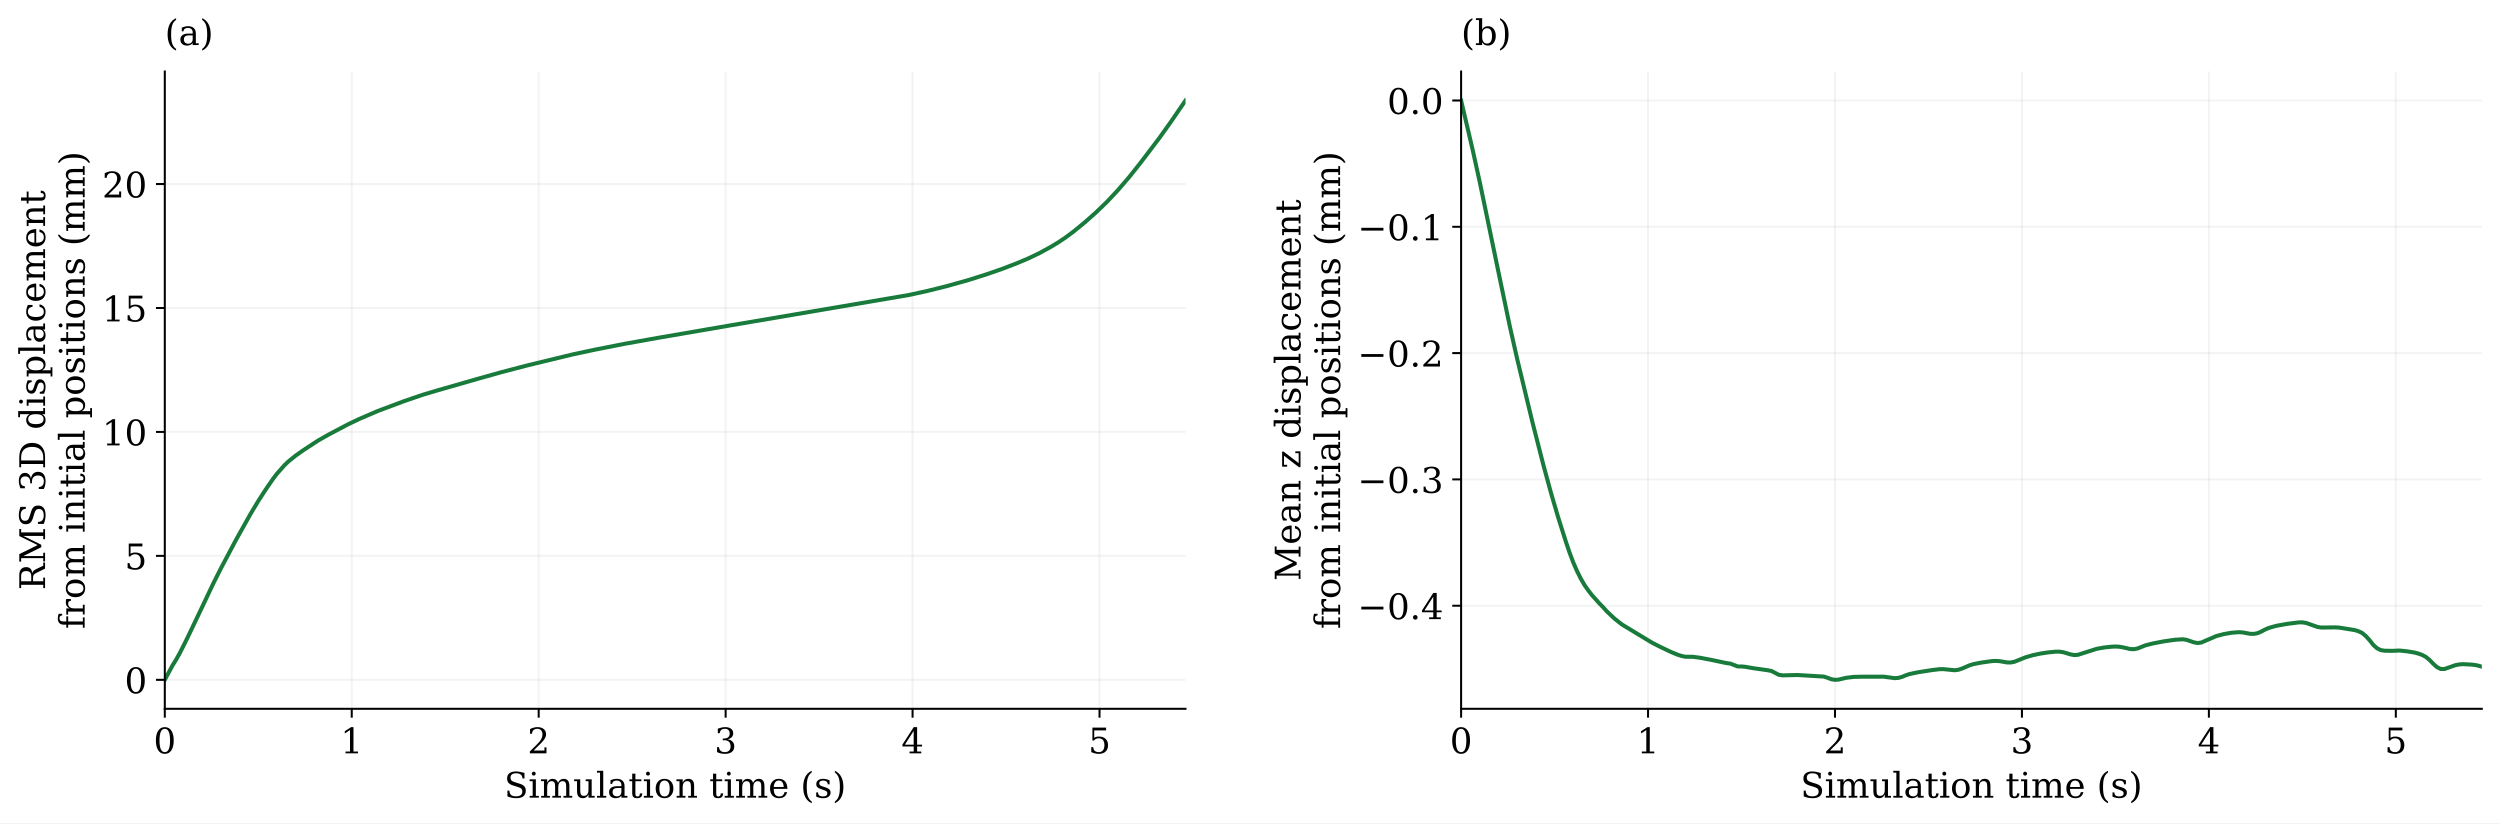
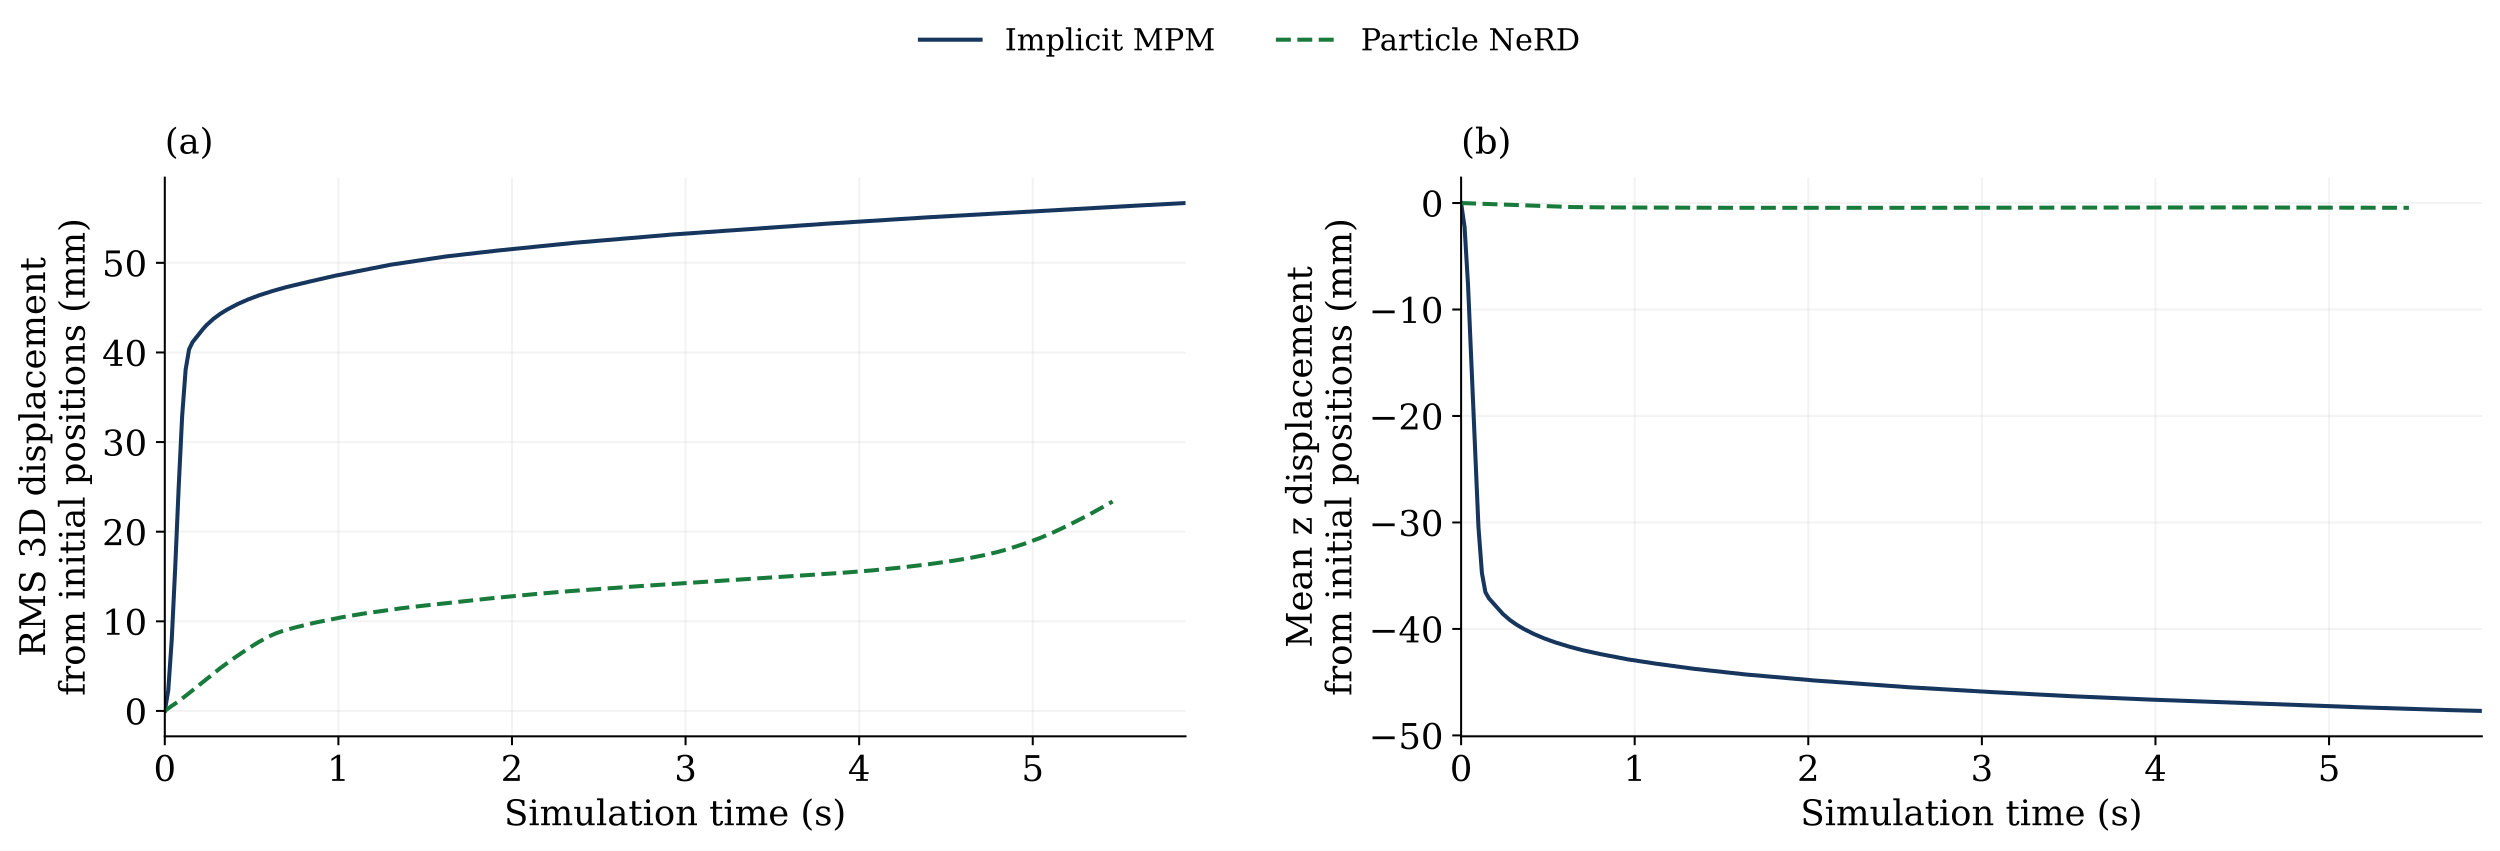
- <svg xmlns="http://www.w3.org/2000/svg" xmlns:xlink="http://www.w3.org/1999/xlink" width="989.721pt" height="325.905pt" viewBox="0 0 989.721 325.905" version="1.1">
+ <svg xmlns="http://www.w3.org/2000/svg" xmlns:xlink="http://www.w3.org/1999/xlink" width="989.721pt" height="336.803pt" viewBox="0 0 989.721 336.803" version="1.1">
  <defs>
    <style type="text/css">*{stroke-linejoin: round; stroke-linecap: butt}</style>
  </defs>
  <g id="figure_1">
    <g id="patch_1">
-       <path d="M 0 325.905  L 989.721 325.905  L 989.721 0  L 0 0  z " style="fill: #ffffff" />
+       <path d="M 0 336.803  L 989.721 336.803  L 989.721 0  L 0 0  z " style="fill: #ffffff" />
    </g>
    <g id="axes_1">
      <g id="patch_2">
-         <path d="M 65.241 280.606  L 469.329 280.606  L 469.329 28.318  L 65.241 28.318  z " style="fill: #ffffff" />
+         <path d="M 65.241 291.504  L 469.329 291.504  L 469.329 70.32  L 65.241 70.32  z " style="fill: #ffffff" />
      </g>
      <g id="matplotlib.axis_1">
        <g id="xtick_1">
          <g id="line2d_1">
-             <path d="M 65.241 280.606  L 65.241 28.318  " clip-path="url(#pe795e4f892)" style="fill: none; stroke: #b0b0b0; stroke-opacity: 0.15; stroke-width: 0.8; stroke-linecap: square" />
+             <path d="M 65.241 291.504  L 65.241 70.32  " clip-path="url(#p54338a6728)" style="fill: none; stroke: #b0b0b0; stroke-opacity: 0.15; stroke-width: 0.8; stroke-linecap: square" />
          </g>
          <g id="line2d_2">
            <defs>
-               <path id="maeab77f6fd" d="M 0 0  L 0 3.5  " style="stroke: #000000; stroke-width: 0.8" />
+               <path id="m11ec92ac2e" d="M 0 0  L 0 3.5  " style="stroke: #000000; stroke-width: 0.8" />
            </defs>
            <g>
-               <use xlink:href="#maeab77f6fd" x="65.241" y="280.606" style="stroke: #000000; stroke-width: 0.8" />
+               <use xlink:href="#m11ec92ac2e" x="65.241" y="291.504" style="stroke: #000000; stroke-width: 0.8" />
            </g>
          </g>
          <g id="text_1">
-             <text style="font-size: 14px; font-family: 'DejaVu Serif'; text-anchor: middle" x="65.241" y="298.244" transform="rotate(-0 65.24131 298.2438)">0</text>
+             <text style="font-size: 14px; font-family: 'DejaVu Serif'; text-anchor: middle" x="65.241" y="309.142" transform="rotate(-0 65.24131 309.1418)">0</text>
          </g>
        </g>
        <g id="xtick_2">
          <g id="line2d_3">
-             <path d="M 139.25 280.606  L 139.25 28.318  " clip-path="url(#pe795e4f892)" style="fill: none; stroke: #b0b0b0; stroke-opacity: 0.15; stroke-width: 0.8; stroke-linecap: square" />
+             <path d="M 133.964 291.504  L 133.964 70.32  " clip-path="url(#p54338a6728)" style="fill: none; stroke: #b0b0b0; stroke-opacity: 0.15; stroke-width: 0.8; stroke-linecap: square" />
          </g>
          <g id="line2d_4">
            <g>
-               <use xlink:href="#maeab77f6fd" x="139.25" y="280.606" style="stroke: #000000; stroke-width: 0.8" />
+               <use xlink:href="#m11ec92ac2e" x="133.964" y="291.504" style="stroke: #000000; stroke-width: 0.8" />
            </g>
          </g>
          <g id="text_2">
-             <text style="font-size: 14px; font-family: 'DejaVu Serif'; text-anchor: middle" x="139.25" y="298.244" transform="rotate(-0 139.2501 298.2438)">1</text>
+             <text style="font-size: 14px; font-family: 'DejaVu Serif'; text-anchor: middle" x="133.964" y="309.142" transform="rotate(-0 133.9638 309.1418)">1</text>
          </g>
        </g>
        <g id="xtick_3">
          <g id="line2d_5">
-             <path d="M 213.259 280.606  L 213.259 28.318  " clip-path="url(#pe795e4f892)" style="fill: none; stroke: #b0b0b0; stroke-opacity: 0.15; stroke-width: 0.8; stroke-linecap: square" />
+             <path d="M 202.686 291.504  L 202.686 70.32  " clip-path="url(#p54338a6728)" style="fill: none; stroke: #b0b0b0; stroke-opacity: 0.15; stroke-width: 0.8; stroke-linecap: square" />
          </g>
          <g id="line2d_6">
            <g>
-               <use xlink:href="#maeab77f6fd" x="213.259" y="280.606" style="stroke: #000000; stroke-width: 0.8" />
+               <use xlink:href="#m11ec92ac2e" x="202.686" y="291.504" style="stroke: #000000; stroke-width: 0.8" />
            </g>
          </g>
          <g id="text_3">
-             <text style="font-size: 14px; font-family: 'DejaVu Serif'; text-anchor: middle" x="213.259" y="298.244" transform="rotate(-0 213.2589 298.2438)">2</text>
+             <text style="font-size: 14px; font-family: 'DejaVu Serif'; text-anchor: middle" x="202.686" y="309.142" transform="rotate(-0 202.6862 309.1418)">2</text>
          </g>
        </g>
        <g id="xtick_4">
          <g id="line2d_7">
-             <path d="M 287.268 280.606  L 287.268 28.318  " clip-path="url(#pe795e4f892)" style="fill: none; stroke: #b0b0b0; stroke-opacity: 0.15; stroke-width: 0.8; stroke-linecap: square" />
+             <path d="M 271.409 291.504  L 271.409 70.32  " clip-path="url(#p54338a6728)" style="fill: none; stroke: #b0b0b0; stroke-opacity: 0.15; stroke-width: 0.8; stroke-linecap: square" />
          </g>
          <g id="line2d_8">
            <g>
-               <use xlink:href="#maeab77f6fd" x="287.268" y="280.606" style="stroke: #000000; stroke-width: 0.8" />
+               <use xlink:href="#m11ec92ac2e" x="271.409" y="291.504" style="stroke: #000000; stroke-width: 0.8" />
            </g>
          </g>
          <g id="text_4">
-             <text style="font-size: 14px; font-family: 'DejaVu Serif'; text-anchor: middle" x="287.268" y="298.244" transform="rotate(-0 287.2677 298.2438)">3</text>
+             <text style="font-size: 14px; font-family: 'DejaVu Serif'; text-anchor: middle" x="271.409" y="309.142" transform="rotate(-0 271.4087 309.1418)">3</text>
          </g>
        </g>
        <g id="xtick_5">
          <g id="line2d_9">
-             <path d="M 361.277 280.606  L 361.277 28.318  " clip-path="url(#pe795e4f892)" style="fill: none; stroke: #b0b0b0; stroke-opacity: 0.15; stroke-width: 0.8; stroke-linecap: square" />
+             <path d="M 340.131 291.504  L 340.131 70.32  " clip-path="url(#p54338a6728)" style="fill: none; stroke: #b0b0b0; stroke-opacity: 0.15; stroke-width: 0.8; stroke-linecap: square" />
          </g>
          <g id="line2d_10">
            <g>
-               <use xlink:href="#maeab77f6fd" x="361.277" y="280.606" style="stroke: #000000; stroke-width: 0.8" />
+               <use xlink:href="#m11ec92ac2e" x="340.131" y="291.504" style="stroke: #000000; stroke-width: 0.8" />
            </g>
          </g>
          <g id="text_5">
-             <text style="font-size: 14px; font-family: 'DejaVu Serif'; text-anchor: middle" x="361.277" y="298.244" transform="rotate(-0 361.2766 298.2438)">4</text>
+             <text style="font-size: 14px; font-family: 'DejaVu Serif'; text-anchor: middle" x="340.131" y="309.142" transform="rotate(-0 340.1312 309.1418)">4</text>
          </g>
        </g>
        <g id="xtick_6">
          <g id="line2d_11">
-             <path d="M 435.285 280.606  L 435.285 28.318  " clip-path="url(#pe795e4f892)" style="fill: none; stroke: #b0b0b0; stroke-opacity: 0.15; stroke-width: 0.8; stroke-linecap: square" />
+             <path d="M 408.854 291.504  L 408.854 70.32  " clip-path="url(#p54338a6728)" style="fill: none; stroke: #b0b0b0; stroke-opacity: 0.15; stroke-width: 0.8; stroke-linecap: square" />
          </g>
          <g id="line2d_12">
            <g>
-               <use xlink:href="#maeab77f6fd" x="435.285" y="280.606" style="stroke: #000000; stroke-width: 0.8" />
+               <use xlink:href="#m11ec92ac2e" x="408.854" y="291.504" style="stroke: #000000; stroke-width: 0.8" />
            </g>
          </g>
          <g id="text_6">
-             <text style="font-size: 14px; font-family: 'DejaVu Serif'; text-anchor: middle" x="435.285" y="298.244" transform="rotate(-0 435.2854 298.2438)">5</text>
+             <text style="font-size: 14px; font-family: 'DejaVu Serif'; text-anchor: middle" x="408.854" y="309.142" transform="rotate(-0 408.8536 309.1418)">5</text>
          </g>
        </g>
        <g id="text_7">
-           <text style="font-size: 14px; font-family: 'DejaVu Serif'; text-anchor: middle" x="267.285" y="315.793" transform="rotate(-0 267.2854 315.7932)">Simulation time (s)</text>
+           <text style="font-size: 14px; font-family: 'DejaVu Serif'; text-anchor: middle" x="267.285" y="326.691" transform="rotate(-0 267.2854 326.6912)">Simulation time (s)</text>
        </g>
      </g>
      <g id="matplotlib.axis_2">
        <g id="ytick_1">
          <g id="line2d_13">
-             <path d="M 65.241 269.138  L 469.329 269.138  " clip-path="url(#pe795e4f892)" style="fill: none; stroke: #b0b0b0; stroke-opacity: 0.15; stroke-width: 0.8; stroke-linecap: square" />
+             <path d="M 65.241 281.45  L 469.329 281.45  " clip-path="url(#p54338a6728)" style="fill: none; stroke: #b0b0b0; stroke-opacity: 0.15; stroke-width: 0.8; stroke-linecap: square" />
          </g>
          <g id="line2d_14">
            <defs>
-               <path id="md202aa636e" d="M 0 0  L -3.5 0  " style="stroke: #000000; stroke-width: 0.8" />
+               <path id="mb934b283d4" d="M 0 0  L -3.5 0  " style="stroke: #000000; stroke-width: 0.8" />
            </defs>
            <g>
-               <use xlink:href="#md202aa636e" x="65.241" y="269.138" style="stroke: #000000; stroke-width: 0.8" />
+               <use xlink:href="#mb934b283d4" x="65.241" y="281.45" style="stroke: #000000; stroke-width: 0.8" />
            </g>
          </g>
          <g id="text_8">
-             <text style="font-size: 14px; font-family: 'DejaVu Serif'; text-anchor: end" x="58.241" y="274.457" transform="rotate(-0 58.24131 274.4573)">0</text>
+             <text style="font-size: 14px; font-family: 'DejaVu Serif'; text-anchor: end" x="58.241" y="286.769" transform="rotate(-0 58.24131 286.7691)">0</text>
          </g>
        </g>
        <g id="ytick_2">
          <g id="line2d_15">
-             <path d="M 65.241 220.068  L 469.329 220.068  " clip-path="url(#pe795e4f892)" style="fill: none; stroke: #b0b0b0; stroke-opacity: 0.15; stroke-width: 0.8; stroke-linecap: square" />
+             <path d="M 65.241 245.971  L 469.329 245.971  " clip-path="url(#p54338a6728)" style="fill: none; stroke: #b0b0b0; stroke-opacity: 0.15; stroke-width: 0.8; stroke-linecap: square" />
          </g>
          <g id="line2d_16">
            <g>
-               <use xlink:href="#md202aa636e" x="65.241" y="220.068" style="stroke: #000000; stroke-width: 0.8" />
+               <use xlink:href="#mb934b283d4" x="65.241" y="245.971" style="stroke: #000000; stroke-width: 0.8" />
            </g>
          </g>
          <g id="text_9">
-             <text style="font-size: 14px; font-family: 'DejaVu Serif'; text-anchor: end" x="58.241" y="225.386" transform="rotate(-0 58.24131 225.3865)">5</text>
+             <text style="font-size: 14px; font-family: 'DejaVu Serif'; text-anchor: end" x="58.241" y="251.29" transform="rotate(-0 58.24131 251.2895)">10</text>
          </g>
        </g>
        <g id="ytick_3">
          <g id="line2d_17">
-             <path d="M 65.241 170.997  L 469.329 170.997  " clip-path="url(#pe795e4f892)" style="fill: none; stroke: #b0b0b0; stroke-opacity: 0.15; stroke-width: 0.8; stroke-linecap: square" />
+             <path d="M 65.241 210.491  L 469.329 210.491  " clip-path="url(#p54338a6728)" style="fill: none; stroke: #b0b0b0; stroke-opacity: 0.15; stroke-width: 0.8; stroke-linecap: square" />
          </g>
          <g id="line2d_18">
            <g>
-               <use xlink:href="#md202aa636e" x="65.241" y="170.997" style="stroke: #000000; stroke-width: 0.8" />
+               <use xlink:href="#mb934b283d4" x="65.241" y="210.491" style="stroke: #000000; stroke-width: 0.8" />
            </g>
          </g>
          <g id="text_10">
-             <text style="font-size: 14px; font-family: 'DejaVu Serif'; text-anchor: end" x="58.241" y="176.316" transform="rotate(-0 58.24131 176.3157)">10</text>
+             <text style="font-size: 14px; font-family: 'DejaVu Serif'; text-anchor: end" x="58.241" y="215.81" transform="rotate(-0 58.24131 215.81)">20</text>
          </g>
        </g>
        <g id="ytick_4">
          <g id="line2d_19">
-             <path d="M 65.241 121.926  L 469.329 121.926  " clip-path="url(#pe795e4f892)" style="fill: none; stroke: #b0b0b0; stroke-opacity: 0.15; stroke-width: 0.8; stroke-linecap: square" />
+             <path d="M 65.241 175.012  L 469.329 175.012  " clip-path="url(#p54338a6728)" style="fill: none; stroke: #b0b0b0; stroke-opacity: 0.15; stroke-width: 0.8; stroke-linecap: square" />
          </g>
          <g id="line2d_20">
            <g>
-               <use xlink:href="#md202aa636e" x="65.241" y="121.926" style="stroke: #000000; stroke-width: 0.8" />
+               <use xlink:href="#mb934b283d4" x="65.241" y="175.012" style="stroke: #000000; stroke-width: 0.8" />
            </g>
          </g>
          <g id="text_11">
-             <text style="font-size: 14px; font-family: 'DejaVu Serif'; text-anchor: end" x="58.241" y="127.245" transform="rotate(-0 58.24131 127.2449)">15</text>
+             <text style="font-size: 14px; font-family: 'DejaVu Serif'; text-anchor: end" x="58.241" y="180.33" transform="rotate(-0 58.24131 180.3305)">30</text>
          </g>
        </g>
        <g id="ytick_5">
          <g id="line2d_21">
-             <path d="M 65.241 72.855  L 469.329 72.855  " clip-path="url(#pe795e4f892)" style="fill: none; stroke: #b0b0b0; stroke-opacity: 0.15; stroke-width: 0.8; stroke-linecap: square" />
+             <path d="M 65.241 139.532  L 469.329 139.532  " clip-path="url(#p54338a6728)" style="fill: none; stroke: #b0b0b0; stroke-opacity: 0.15; stroke-width: 0.8; stroke-linecap: square" />
          </g>
          <g id="line2d_22">
            <g>
-               <use xlink:href="#md202aa636e" x="65.241" y="72.855" style="stroke: #000000; stroke-width: 0.8" />
+               <use xlink:href="#mb934b283d4" x="65.241" y="139.532" style="stroke: #000000; stroke-width: 0.8" />
            </g>
          </g>
          <g id="text_12">
-             <text style="font-size: 14px; font-family: 'DejaVu Serif'; text-anchor: end" x="58.241" y="78.174" transform="rotate(-0 58.24131 78.17405)">20</text>
-           </g>
-         </g>
-         <g id="text_13">
-           <text style="font-size: 14px; font-family: 'DejaVu Serif'" transform="translate(17.83781 233.5817) rotate(-90)">RMS 3D displacement</text>
-           <text style="font-size: 14px; font-family: 'DejaVu Serif'" transform="translate(33.51475 249.0069) rotate(-90)">from initial positions (mm)</text>
-         </g>
-       </g>
-       <g id="line2d_23">
-         <path d="M 65.241 269.138  L 68.202 263.597  L 69.682 261.219  L 71.162 258.579  L 74.122 252.684  L 80.043 240.272  L 84.484 230.9  L 87.444 225.021  L 93.365 213.846  L 99.285 203.277  L 102.246 198.35  L 105.206 193.767  L 108.166 189.477  L 109.647 187.536  L 112.607 184.185  L 114.087 182.765  L 117.047 180.37  L 120.008 178.286  L 125.929 174.402  L 130.369 171.895  L 137.77 167.998  L 142.21 165.869  L 149.611 162.689  L 159.973 158.815  L 167.373 156.282  L 173.294 154.514  L 189.576 149.846  L 198.457 147.356  L 208.818 144.643  L 226.581 140.342  L 235.462 138.44  L 247.303 136.107  L 260.625 133.723  L 288.748 128.883  L 359.796 116.785  L 367.197 115.168  L 374.598 113.331  L 383.479 110.841  L 390.88 108.492  L 396.801 106.433  L 402.721 104.156  L 407.162 102.277  L 411.603 100.147  L 416.043 97.713  L 419.003 95.921  L 421.964 93.933  L 424.924 91.725  L 429.365 88.097  L 433.805 84.174  L 438.246 79.9  L 442.686 75.146  L 447.127 69.98  L 451.567 64.392  L 458.968 54.635  L 463.409 48.416  L 469.329 39.786  L 469.329 39.786  " clip-path="url(#pe795e4f892)" style="fill: none; stroke: #187a3b; stroke-width: 1.6; stroke-linecap: square" />
+             <text style="font-size: 14px; font-family: 'DejaVu Serif'; text-anchor: end" x="58.241" y="144.851" transform="rotate(-0 58.24131 144.8509)">40</text>
+           </g>
+         </g>
+         <g id="ytick_6">
+           <g id="line2d_23">
+             <path d="M 65.241 104.052  L 469.329 104.052  " clip-path="url(#p54338a6728)" style="fill: none; stroke: #b0b0b0; stroke-opacity: 0.15; stroke-width: 0.8; stroke-linecap: square" />
+           </g>
+           <g id="line2d_24">
+             <g>
+               <use xlink:href="#mb934b283d4" x="65.241" y="104.052" style="stroke: #000000; stroke-width: 0.8" />
+             </g>
+           </g>
+           <g id="text_13">
+             <text style="font-size: 14px; font-family: 'DejaVu Serif'; text-anchor: end" x="58.241" y="109.371" transform="rotate(-0 58.24131 109.3714)">50</text>
+           </g>
+         </g>
+         <g id="text_14">
+           <text style="font-size: 14px; font-family: 'DejaVu Serif'" transform="translate(17.83781 260.0317) rotate(-90)">RMS 3D displacement</text>
+           <text style="font-size: 14px; font-family: 'DejaVu Serif'" transform="translate(33.51475 275.4568) rotate(-90)">from initial positions (mm)</text>
+         </g>
+       </g>
+       <g id="line2d_25">
+         <path d="M 65.241 281.45  L 66.616 273.292  L 67.99 253.273  L 69.365 224.669  L 70.739 192.85  L 72.114 164.665  L 73.488 146.338  L 74.862 138.277  L 76.237 135.442  L 80.36 130.261  L 81.735 128.752  L 84.484 126.237  L 87.233 124.216  L 89.981 122.526  L 94.105 120.362  L 98.228 118.547  L 102.351 116.99  L 107.849 115.218  L 113.347 113.667  L 122.968 111.373  L 132.589 109.171  L 154.581 104.807  L 176.572 101.525  L 197.188 99.169  L 227.426 96.115  L 254.915 93.798  L 265.911 92.854  L 327.761 88.519  L 367.62 86.013  L 451.462 81.32  L 469.329 80.374  L 469.329 80.374  " clip-path="url(#p54338a6728)" style="fill: none; stroke: #17365d; stroke-width: 1.6; stroke-linecap: square" />
+       </g>
+       <g id="line2d_26">
+         <path d="M 65.241 281.45  L 67.99 279.447  L 70.739 277.633  L 74.862 274.395  L 87.233 264.477  L 92.73 260.486  L 98.228 256.737  L 102.351 254.202  L 106.475 251.95  L 109.224 250.738  L 111.973 249.775  L 116.096 248.606  L 124.343 246.583  L 135.338 244.367  L 143.585 242.967  L 158.704 240.825  L 168.325 239.702  L 194.44 236.857  L 213.682 235.014  L 226.052 233.984  L 252.166 232.113  L 282.404 230.119  L 333.259 226.783  L 345.629 225.788  L 356.625 224.683  L 367.62 223.374  L 377.241 222.019  L 384.114 220.883  L 389.611 219.781  L 395.109 218.479  L 399.233 217.313  L 406.105 215.071  L 411.603 213.038  L 417.1 210.712  L 422.598 208.116  L 430.845 203.904  L 437.717 200.105  L 440.466 198.536  L 440.466 198.536  " clip-path="url(#p54338a6728)" style="fill: none; stroke-dasharray: 5.92,2.56; stroke-dashoffset: 0; stroke: #187a3b; stroke-width: 1.6" />
      </g>
      <g id="patch_3">
-         <path d="M 65.241 280.606  L 65.241 28.318  " style="fill: none; stroke: #000000; stroke-width: 0.8; stroke-linejoin: miter; stroke-linecap: square" />
+         <path d="M 65.241 291.504  L 65.241 70.32  " style="fill: none; stroke: #000000; stroke-width: 0.8; stroke-linejoin: miter; stroke-linecap: square" />
      </g>
      <g id="patch_4">
-         <path d="M 65.241 280.606  L 469.329 280.606  " style="fill: none; stroke: #000000; stroke-width: 0.8; stroke-linejoin: miter; stroke-linecap: square" />
-       </g>
-       <g id="text_14">
-         <text style="font-size: 14px; font-family: 'DejaVu Serif'; text-anchor: start" x="65.241" y="17.838" transform="rotate(-0 65.24131 17.83781)">(a)</text>
+         <path d="M 65.241 291.504  L 469.329 291.504  " style="fill: none; stroke: #000000; stroke-width: 0.8; stroke-linejoin: miter; stroke-linecap: square" />
+       </g>
+       <g id="text_15">
+         <text style="font-size: 14px; font-family: 'DejaVu Serif'; text-anchor: start" x="65.241" y="60.773" transform="rotate(-0 65.24131 60.77292)">(a)</text>
      </g>
    </g>
    <g id="axes_2">
      <g id="patch_5">
-         <path d="M 578.433 280.606  L 982.521 280.606  L 982.521 28.318  L 578.433 28.318  z " style="fill: #ffffff" />
+         <path d="M 578.433 291.504  L 982.521 291.504  L 982.521 70.32  L 578.433 70.32  z " style="fill: #ffffff" />
      </g>
      <g id="matplotlib.axis_3">
        <g id="xtick_7">
-           <g id="line2d_24">
-             <path d="M 578.433 280.606  L 578.433 28.318  " clip-path="url(#pcb1b1b82c6)" style="fill: none; stroke: #b0b0b0; stroke-opacity: 0.15; stroke-width: 0.8; stroke-linecap: square" />
-           </g>
-           <g id="line2d_25">
-             <g>
-               <use xlink:href="#maeab77f6fd" x="578.433" y="280.606" style="stroke: #000000; stroke-width: 0.8" />
-             </g>
-           </g>
-           <g id="text_15">
-             <text style="font-size: 14px; font-family: 'DejaVu Serif'; text-anchor: middle" x="578.433" y="298.244" transform="rotate(-0 578.4332 298.2438)">0</text>
+           <g id="line2d_27">
+             <path d="M 578.433 291.504  L 578.433 70.32  " clip-path="url(#p7f8f9606a0)" style="fill: none; stroke: #b0b0b0; stroke-opacity: 0.15; stroke-width: 0.8; stroke-linecap: square" />
+           </g>
+           <g id="line2d_28">
+             <g>
+               <use xlink:href="#m11ec92ac2e" x="578.433" y="291.504" style="stroke: #000000; stroke-width: 0.8" />
+             </g>
+           </g>
+           <g id="text_16">
+             <text style="font-size: 14px; font-family: 'DejaVu Serif'; text-anchor: middle" x="578.433" y="309.142" transform="rotate(-0 578.4332 309.1418)">0</text>
          </g>
        </g>
        <g id="xtick_8">
-           <g id="line2d_26">
-             <path d="M 652.442 280.606  L 652.442 28.318  " clip-path="url(#pcb1b1b82c6)" style="fill: none; stroke: #b0b0b0; stroke-opacity: 0.15; stroke-width: 0.8; stroke-linecap: square" />
-           </g>
-           <g id="line2d_27">
-             <g>
-               <use xlink:href="#maeab77f6fd" x="652.442" y="280.606" style="stroke: #000000; stroke-width: 0.8" />
-             </g>
-           </g>
-           <g id="text_16">
-             <text style="font-size: 14px; font-family: 'DejaVu Serif'; text-anchor: middle" x="652.442" y="298.244" transform="rotate(-0 652.442 298.2438)">1</text>
+           <g id="line2d_29">
+             <path d="M 647.156 291.504  L 647.156 70.32  " clip-path="url(#p7f8f9606a0)" style="fill: none; stroke: #b0b0b0; stroke-opacity: 0.15; stroke-width: 0.8; stroke-linecap: square" />
+           </g>
+           <g id="line2d_30">
+             <g>
+               <use xlink:href="#m11ec92ac2e" x="647.156" y="291.504" style="stroke: #000000; stroke-width: 0.8" />
+             </g>
+           </g>
+           <g id="text_17">
+             <text style="font-size: 14px; font-family: 'DejaVu Serif'; text-anchor: middle" x="647.156" y="309.142" transform="rotate(-0 647.1557 309.1418)">1</text>
          </g>
        </g>
        <g id="xtick_9">
-           <g id="line2d_28">
-             <path d="M 726.451 280.606  L 726.451 28.318  " clip-path="url(#pcb1b1b82c6)" style="fill: none; stroke: #b0b0b0; stroke-opacity: 0.15; stroke-width: 0.8; stroke-linecap: square" />
-           </g>
-           <g id="line2d_29">
-             <g>
-               <use xlink:href="#maeab77f6fd" x="726.451" y="280.606" style="stroke: #000000; stroke-width: 0.8" />
-             </g>
-           </g>
-           <g id="text_17">
-             <text style="font-size: 14px; font-family: 'DejaVu Serif'; text-anchor: middle" x="726.451" y="298.244" transform="rotate(-0 726.4508 298.2438)">2</text>
+           <g id="line2d_31">
+             <path d="M 715.878 291.504  L 715.878 70.32  " clip-path="url(#p7f8f9606a0)" style="fill: none; stroke: #b0b0b0; stroke-opacity: 0.15; stroke-width: 0.8; stroke-linecap: square" />
+           </g>
+           <g id="line2d_32">
+             <g>
+               <use xlink:href="#m11ec92ac2e" x="715.878" y="291.504" style="stroke: #000000; stroke-width: 0.8" />
+             </g>
+           </g>
+           <g id="text_18">
+             <text style="font-size: 14px; font-family: 'DejaVu Serif'; text-anchor: middle" x="715.878" y="309.142" transform="rotate(-0 715.8781 309.1418)">2</text>
          </g>
        </g>
        <g id="xtick_10">
-           <g id="line2d_30">
-             <path d="M 800.46 280.606  L 800.46 28.318  " clip-path="url(#pcb1b1b82c6)" style="fill: none; stroke: #b0b0b0; stroke-opacity: 0.15; stroke-width: 0.8; stroke-linecap: square" />
-           </g>
-           <g id="line2d_31">
-             <g>
-               <use xlink:href="#maeab77f6fd" x="800.46" y="280.606" style="stroke: #000000; stroke-width: 0.8" />
-             </g>
-           </g>
-           <g id="text_18">
-             <text style="font-size: 14px; font-family: 'DejaVu Serif'; text-anchor: middle" x="800.46" y="298.244" transform="rotate(-0 800.4596 298.2438)">3</text>
+           <g id="line2d_33">
+             <path d="M 784.601 291.504  L 784.601 70.32  " clip-path="url(#p7f8f9606a0)" style="fill: none; stroke: #b0b0b0; stroke-opacity: 0.15; stroke-width: 0.8; stroke-linecap: square" />
+           </g>
+           <g id="line2d_34">
+             <g>
+               <use xlink:href="#m11ec92ac2e" x="784.601" y="291.504" style="stroke: #000000; stroke-width: 0.8" />
+             </g>
+           </g>
+           <g id="text_19">
+             <text style="font-size: 14px; font-family: 'DejaVu Serif'; text-anchor: middle" x="784.601" y="309.142" transform="rotate(-0 784.6006 309.1418)">3</text>
          </g>
        </g>
        <g id="xtick_11">
-           <g id="line2d_32">
-             <path d="M 874.468 280.606  L 874.468 28.318  " clip-path="url(#pcb1b1b82c6)" style="fill: none; stroke: #b0b0b0; stroke-opacity: 0.15; stroke-width: 0.8; stroke-linecap: square" />
-           </g>
-           <g id="line2d_33">
-             <g>
-               <use xlink:href="#maeab77f6fd" x="874.468" y="280.606" style="stroke: #000000; stroke-width: 0.8" />
-             </g>
-           </g>
-           <g id="text_19">
-             <text style="font-size: 14px; font-family: 'DejaVu Serif'; text-anchor: middle" x="874.468" y="298.244" transform="rotate(-0 874.4684 298.2438)">4</text>
+           <g id="line2d_35">
+             <path d="M 853.323 291.504  L 853.323 70.32  " clip-path="url(#p7f8f9606a0)" style="fill: none; stroke: #b0b0b0; stroke-opacity: 0.15; stroke-width: 0.8; stroke-linecap: square" />
+           </g>
+           <g id="line2d_36">
+             <g>
+               <use xlink:href="#m11ec92ac2e" x="853.323" y="291.504" style="stroke: #000000; stroke-width: 0.8" />
+             </g>
+           </g>
+           <g id="text_20">
+             <text style="font-size: 14px; font-family: 'DejaVu Serif'; text-anchor: middle" x="853.323" y="309.142" transform="rotate(-0 853.3231 309.1418)">4</text>
          </g>
        </g>
        <g id="xtick_12">
-           <g id="line2d_34">
-             <path d="M 948.477 280.606  L 948.477 28.318  " clip-path="url(#pcb1b1b82c6)" style="fill: none; stroke: #b0b0b0; stroke-opacity: 0.15; stroke-width: 0.8; stroke-linecap: square" />
-           </g>
-           <g id="line2d_35">
-             <g>
-               <use xlink:href="#maeab77f6fd" x="948.477" y="280.606" style="stroke: #000000; stroke-width: 0.8" />
-             </g>
-           </g>
-           <g id="text_20">
-             <text style="font-size: 14px; font-family: 'DejaVu Serif'; text-anchor: middle" x="948.477" y="298.244" transform="rotate(-0 948.4773 298.2438)">5</text>
-           </g>
-         </g>
-         <g id="text_21">
-           <text style="font-size: 14px; font-family: 'DejaVu Serif'; text-anchor: middle" x="780.477" y="315.793" transform="rotate(-0 780.4773 315.7932)">Simulation time (s)</text>
+           <g id="line2d_37">
+             <path d="M 922.046 291.504  L 922.046 70.32  " clip-path="url(#p7f8f9606a0)" style="fill: none; stroke: #b0b0b0; stroke-opacity: 0.15; stroke-width: 0.8; stroke-linecap: square" />
+           </g>
+           <g id="line2d_38">
+             <g>
+               <use xlink:href="#m11ec92ac2e" x="922.046" y="291.504" style="stroke: #000000; stroke-width: 0.8" />
+             </g>
+           </g>
+           <g id="text_21">
+             <text style="font-size: 14px; font-family: 'DejaVu Serif'; text-anchor: middle" x="922.046" y="309.142" transform="rotate(-0 922.0455 309.1418)">5</text>
+           </g>
+         </g>
+         <g id="text_22">
+           <text style="font-size: 14px; font-family: 'DejaVu Serif'; text-anchor: middle" x="780.477" y="326.691" transform="rotate(-0 780.4773 326.6912)">Simulation time (s)</text>
        </g>
      </g>
      <g id="matplotlib.axis_4">
-         <g id="ytick_6">
-           <g id="line2d_36">
-             <path d="M 578.433 239.798  L 982.521 239.798  " clip-path="url(#pcb1b1b82c6)" style="fill: none; stroke: #b0b0b0; stroke-opacity: 0.15; stroke-width: 0.8; stroke-linecap: square" />
-           </g>
-           <g id="line2d_37">
-             <g>
-               <use xlink:href="#md202aa636e" x="578.433" y="239.798" style="stroke: #000000; stroke-width: 0.8" />
-             </g>
-           </g>
-           <g id="text_22">
-             <text style="font-size: 14px; font-family: 'DejaVu Serif'; text-anchor: end" x="571.433" y="245.117" transform="rotate(-0 571.4332 245.1166)">−0.4</text>
-           </g>
-         </g>
        <g id="ytick_7">
-           <g id="line2d_38">
-             <path d="M 578.433 189.795  L 982.521 189.795  " clip-path="url(#pcb1b1b82c6)" style="fill: none; stroke: #b0b0b0; stroke-opacity: 0.15; stroke-width: 0.8; stroke-linecap: square" />
-           </g>
          <g id="line2d_39">
-             <g>
-               <use xlink:href="#md202aa636e" x="578.433" y="189.795" style="stroke: #000000; stroke-width: 0.8" />
+             <path d="M 578.433 291.142  L 982.521 291.142  " clip-path="url(#p7f8f9606a0)" style="fill: none; stroke: #b0b0b0; stroke-opacity: 0.15; stroke-width: 0.8; stroke-linecap: square" />
+           </g>
+           <g id="line2d_40">
+             <g>
+               <use xlink:href="#mb934b283d4" x="578.433" y="291.142" style="stroke: #000000; stroke-width: 0.8" />
            </g>
          </g>
          <g id="text_23">
-             <text style="font-size: 14px; font-family: 'DejaVu Serif'; text-anchor: end" x="571.433" y="195.114" transform="rotate(-0 571.4332 195.1136)">−0.3</text>
+             <text style="font-size: 14px; font-family: 'DejaVu Serif'; text-anchor: end" x="571.433" y="296.46" transform="rotate(-0 571.4332 296.4604)">−50</text>
          </g>
        </g>
        <g id="ytick_8">
-           <g id="line2d_40">
-             <path d="M 578.433 139.792  L 982.521 139.792  " clip-path="url(#pcb1b1b82c6)" style="fill: none; stroke: #b0b0b0; stroke-opacity: 0.15; stroke-width: 0.8; stroke-linecap: square" />
-           </g>
          <g id="line2d_41">
-             <g>
-               <use xlink:href="#md202aa636e" x="578.433" y="139.792" style="stroke: #000000; stroke-width: 0.8" />
+             <path d="M 578.433 248.988  L 982.521 248.988  " clip-path="url(#p7f8f9606a0)" style="fill: none; stroke: #b0b0b0; stroke-opacity: 0.15; stroke-width: 0.8; stroke-linecap: square" />
+           </g>
+           <g id="line2d_42">
+             <g>
+               <use xlink:href="#mb934b283d4" x="578.433" y="248.988" style="stroke: #000000; stroke-width: 0.8" />
            </g>
          </g>
          <g id="text_24">
-             <text style="font-size: 14px; font-family: 'DejaVu Serif'; text-anchor: end" x="571.433" y="145.111" transform="rotate(-0 571.4332 145.1106)">−0.2</text>
+             <text style="font-size: 14px; font-family: 'DejaVu Serif'; text-anchor: end" x="571.433" y="254.307" transform="rotate(-0 571.4332 254.3069)">−40</text>
          </g>
        </g>
        <g id="ytick_9">
-           <g id="line2d_42">
-             <path d="M 578.433 89.789  L 982.521 89.789  " clip-path="url(#pcb1b1b82c6)" style="fill: none; stroke: #b0b0b0; stroke-opacity: 0.15; stroke-width: 0.8; stroke-linecap: square" />
-           </g>
          <g id="line2d_43">
-             <g>
-               <use xlink:href="#md202aa636e" x="578.433" y="89.789" style="stroke: #000000; stroke-width: 0.8" />
+             <path d="M 578.433 206.834  L 982.521 206.834  " clip-path="url(#p7f8f9606a0)" style="fill: none; stroke: #b0b0b0; stroke-opacity: 0.15; stroke-width: 0.8; stroke-linecap: square" />
+           </g>
+           <g id="line2d_44">
+             <g>
+               <use xlink:href="#mb934b283d4" x="578.433" y="206.834" style="stroke: #000000; stroke-width: 0.8" />
            </g>
          </g>
          <g id="text_25">
-             <text style="font-size: 14px; font-family: 'DejaVu Serif'; text-anchor: end" x="571.433" y="95.108" transform="rotate(-0 571.4332 95.10757)">−0.1</text>
+             <text style="font-size: 14px; font-family: 'DejaVu Serif'; text-anchor: end" x="571.433" y="212.153" transform="rotate(-0 571.4332 212.1534)">−30</text>
          </g>
        </g>
        <g id="ytick_10">
-           <g id="line2d_44">
-             <path d="M 578.433 39.786  L 982.521 39.786  " clip-path="url(#pcb1b1b82c6)" style="fill: none; stroke: #b0b0b0; stroke-opacity: 0.15; stroke-width: 0.8; stroke-linecap: square" />
-           </g>
          <g id="line2d_45">
-             <g>
-               <use xlink:href="#md202aa636e" x="578.433" y="39.786" style="stroke: #000000; stroke-width: 0.8" />
+             <path d="M 578.433 164.681  L 982.521 164.681  " clip-path="url(#p7f8f9606a0)" style="fill: none; stroke: #b0b0b0; stroke-opacity: 0.15; stroke-width: 0.8; stroke-linecap: square" />
+           </g>
+           <g id="line2d_46">
+             <g>
+               <use xlink:href="#mb934b283d4" x="578.433" y="164.681" style="stroke: #000000; stroke-width: 0.8" />
            </g>
          </g>
          <g id="text_26">
-             <text style="font-size: 14px; font-family: 'DejaVu Serif'; text-anchor: end" x="571.433" y="45.105" transform="rotate(-0 571.4332 45.10456)">0.0</text>
-           </g>
-         </g>
-         <g id="text_27">
-           <text style="font-size: 14px; font-family: 'DejaVu Serif'" transform="translate(514.8488 229.9636) rotate(-90)">Mean z displacement</text>
-           <text style="font-size: 14px; font-family: 'DejaVu Serif'" transform="translate(530.5257 249.0069) rotate(-90)">from initial positions (mm)</text>
-         </g>
-       </g>
-       <g id="line2d_46">
-         <path d="M 578.433 39.786  L 582.874 58.734  L 585.834 72.156  L 593.235 107.771  L 597.675 129.005  L 600.636 142.126  L 606.557 166.671  L 610.997 184.055  L 613.957 194.924  L 616.918 205.016  L 619.878 214.352  L 621.358 218.736  L 622.838 222.662  L 624.319 226.069  L 625.799 229.048  L 627.279 231.599  L 628.759 233.711  L 630.239 235.612  L 633.2 238.915  L 634.68 240.409  L 636.16 242.072  L 639.12 244.864  L 642.081 247.211  L 653.922 254.375  L 656.883 255.893  L 661.323 258.025  L 664.283 259.25  L 665.764 259.704  L 667.244 259.999  L 670.204 260.012  L 673.164 260.417  L 677.605 261.268  L 683.526 262.521  L 685.006 262.704  L 687.966 263.844  L 689.446 263.842  L 690.927 263.98  L 693.887 264.496  L 699.808 265.345  L 701.288 265.624  L 704.248 267.162  L 705.728 267.37  L 711.649 267.229  L 722.01 267.851  L 723.49 268.316  L 724.971 268.9  L 726.451 269.138  L 727.931 269.039  L 730.891 268.327  L 733.852 267.983  L 736.812 267.903  L 745.693 267.888  L 750.134 268.478  L 751.614 268.357  L 753.094 267.93  L 754.574 267.303  L 756.054 266.823  L 759.015 266.195  L 764.935 265.267  L 767.896 264.912  L 769.376 264.903  L 773.816 265.343  L 775.297 265.148  L 776.777 264.665  L 779.737 263.381  L 781.217 262.933  L 784.178 262.336  L 788.618 261.712  L 790.098 261.648  L 791.579 261.735  L 794.539 262.248  L 796.019 262.271  L 797.499 261.983  L 801.94 260.198  L 804.9 259.351  L 807.861 258.725  L 810.821 258.282  L 813.781 257.991  L 815.261 257.987  L 816.742 258.178  L 819.702 259.068  L 821.182 259.34  L 822.662 259.22  L 830.063 256.861  L 833.024 256.33  L 835.984 256.018  L 837.464 255.948  L 838.944 256.025  L 840.424 256.276  L 843.385 256.954  L 844.865 257.009  L 846.345 256.688  L 849.305 255.495  L 852.266 254.742  L 856.706 253.891  L 861.147 253.262  L 864.107 253.087  L 865.587 253.29  L 868.548 254.307  L 870.028 254.569  L 871.508 254.362  L 877.429 251.807  L 880.389 251.024  L 883.35 250.506  L 886.31 250.272  L 887.79 250.365  L 890.75 250.904  L 892.231 250.951  L 893.711 250.675  L 895.191 250.043  L 896.671 249.248  L 898.151 248.608  L 901.112 247.76  L 905.552 246.964  L 909.993 246.406  L 911.473 246.386  L 912.953 246.616  L 917.394 248.17  L 918.874 248.432  L 924.794 248.371  L 926.275 248.489  L 932.195 249.447  L 933.675 249.896  L 935.156 250.596  L 936.636 251.846  L 938.116 253.474  L 939.596 255.365  L 941.076 256.674  L 942.557 257.387  L 944.037 257.608  L 946.997 257.667  L 949.957 257.537  L 952.918 257.85  L 955.878 258.334  L 957.358 258.731  L 958.838 259.259  L 960.319 260.03  L 961.799 261.239  L 963.279 262.759  L 964.759 264.1  L 966.239 264.836  L 967.72 264.855  L 972.16 263.301  L 973.64 263.036  L 975.12 262.929  L 978.081 263.089  L 979.561 263.222  L 981.041 263.501  L 982.521 263.933  L 982.521 263.933  " clip-path="url(#pcb1b1b82c6)" style="fill: none; stroke: #187a3b; stroke-width: 1.6; stroke-linecap: square" />
+             <text style="font-size: 14px; font-family: 'DejaVu Serif'; text-anchor: end" x="571.433" y="170" transform="rotate(-0 571.4332 169.9998)">−20</text>
+           </g>
+         </g>
+         <g id="ytick_11">
+           <g id="line2d_47">
+             <path d="M 578.433 122.527  L 982.521 122.527  " clip-path="url(#p7f8f9606a0)" style="fill: none; stroke: #b0b0b0; stroke-opacity: 0.15; stroke-width: 0.8; stroke-linecap: square" />
+           </g>
+           <g id="line2d_48">
+             <g>
+               <use xlink:href="#mb934b283d4" x="578.433" y="122.527" style="stroke: #000000; stroke-width: 0.8" />
+             </g>
+           </g>
+           <g id="text_27">
+             <text style="font-size: 14px; font-family: 'DejaVu Serif'; text-anchor: end" x="571.433" y="127.846" transform="rotate(-0 571.4332 127.8463)">−10</text>
+           </g>
+         </g>
+         <g id="ytick_12">
+           <g id="line2d_49">
+             <path d="M 578.433 80.374  L 982.521 80.374  " clip-path="url(#p7f8f9606a0)" style="fill: none; stroke: #b0b0b0; stroke-opacity: 0.15; stroke-width: 0.8; stroke-linecap: square" />
+           </g>
+           <g id="line2d_50">
+             <g>
+               <use xlink:href="#mb934b283d4" x="578.433" y="80.374" style="stroke: #000000; stroke-width: 0.8" />
+             </g>
+           </g>
+           <g id="text_28">
+             <text style="font-size: 14px; font-family: 'DejaVu Serif'; text-anchor: end" x="571.433" y="85.693" transform="rotate(-0 571.4332 85.69272)">0</text>
+           </g>
+         </g>
+         <g id="text_29">
+           <text style="font-size: 14px; font-family: 'DejaVu Serif'" transform="translate(519.2981 256.4136) rotate(-90)">Mean z displacement</text>
+           <text style="font-size: 14px; font-family: 'DejaVu Serif'" transform="translate(534.9751 275.4568) rotate(-90)">from initial positions (mm)</text>
+         </g>
+       </g>
+       <g id="line2d_51">
+         <path d="M 578.433 80.374  L 579.808 89.872  L 581.182 112.956  L 585.305 208.725  L 586.68 226.904  L 588.054 234.446  L 589.429 236.855  L 594.927 243.017  L 597.675 245.4  L 600.424 247.327  L 603.173 248.947  L 607.297 251.024  L 611.42 252.766  L 615.543 254.259  L 621.041 255.947  L 626.539 257.408  L 633.411 258.921  L 644.407 261.033  L 655.402 262.715  L 670.521 264.756  L 691.138 267.022  L 718.627 269.422  L 755.737 272.083  L 788.724 273.998  L 820.336 275.64  L 851.949 276.989  L 935.79 280.06  L 970.151 281.132  L 982.521 281.45  L 982.521 281.45  " clip-path="url(#p7f8f9606a0)" style="fill: none; stroke: #17365d; stroke-width: 1.6; stroke-linecap: square" />
+       </g>
+       <g id="line2d_52">
+         <path d="M 578.433 80.374  L 622.416 81.969  L 638.909 82.13  L 684.266 82.266  L 763.984 82.264  L 809.341 82.21  L 884.935 82.117  L 913.799 82.191  L 931.667 82.224  L 953.658 82.263  L 953.658 82.263  " clip-path="url(#p7f8f9606a0)" style="fill: none; stroke-dasharray: 5.92,2.56; stroke-dashoffset: 0; stroke: #187a3b; stroke-width: 1.6" />
      </g>
      <g id="patch_6">
-         <path d="M 578.433 280.606  L 578.433 28.318  " style="fill: none; stroke: #000000; stroke-width: 0.8; stroke-linejoin: miter; stroke-linecap: square" />
+         <path d="M 578.433 291.504  L 578.433 70.32  " style="fill: none; stroke: #000000; stroke-width: 0.8; stroke-linejoin: miter; stroke-linecap: square" />
      </g>
      <g id="patch_7">
-         <path d="M 578.433 280.606  L 982.521 280.606  " style="fill: none; stroke: #000000; stroke-width: 0.8; stroke-linejoin: miter; stroke-linecap: square" />
-       </g>
-       <g id="text_28">
-         <text style="font-size: 14px; font-family: 'DejaVu Serif'; text-anchor: start" x="578.433" y="17.838" transform="rotate(-0 578.4332 17.83781)">(b)</text>
+         <path d="M 578.433 291.504  L 982.521 291.504  " style="fill: none; stroke: #000000; stroke-width: 0.8; stroke-linejoin: miter; stroke-linecap: square" />
+       </g>
+       <g id="text_30">
+         <text style="font-size: 14px; font-family: 'DejaVu Serif'; text-anchor: start" x="578.433" y="60.773" transform="rotate(-0 578.4332 60.77292)">(b)</text>
+       </g>
+     </g>
+     <g id="legend_1">
+       <g id="line2d_53">
+         <path d="M 364.192 15.718  L 376.192 15.718  L 388.192 15.718  " style="fill: none; stroke: #17365d; stroke-width: 1.6; stroke-linecap: square" />
+       </g>
+       <g id="text_31">
+         <text style="font-size: 12px; font-family: 'DejaVu Serif'; text-anchor: start" x="397.792" y="19.918" transform="rotate(-0 397.7919 19.91812)">Implicit MPM</text>
+       </g>
+       <g id="line2d_54">
+         <path d="M 505.111 15.718  L 517.111 15.718  L 529.111 15.718  " style="fill: none; stroke-dasharray: 5.92,2.56; stroke-dashoffset: 0; stroke: #187a3b; stroke-width: 1.6" />
+       </g>
+       <g id="text_32">
+         <text style="font-size: 12px; font-family: 'DejaVu Serif'; text-anchor: start" x="538.711" y="19.918" transform="rotate(-0 538.7113 19.91812)">Particle NeRD</text>
      </g>
    </g>
  </g>
  <defs>
-     <clipPath id="pe795e4f892">
-       <rect x="65.241" y="28.318" width="404.088" height="252.288" />
+     <clipPath id="p54338a6728">
+       <rect x="65.241" y="70.32" width="404.088" height="221.184" />
    </clipPath>
-     <clipPath id="pcb1b1b82c6">
-       <rect x="578.433" y="28.318" width="404.088" height="252.288" />
+     <clipPath id="p7f8f9606a0">
+       <rect x="578.433" y="70.32" width="404.088" height="221.184" />
    </clipPath>
  </defs>
</svg>
